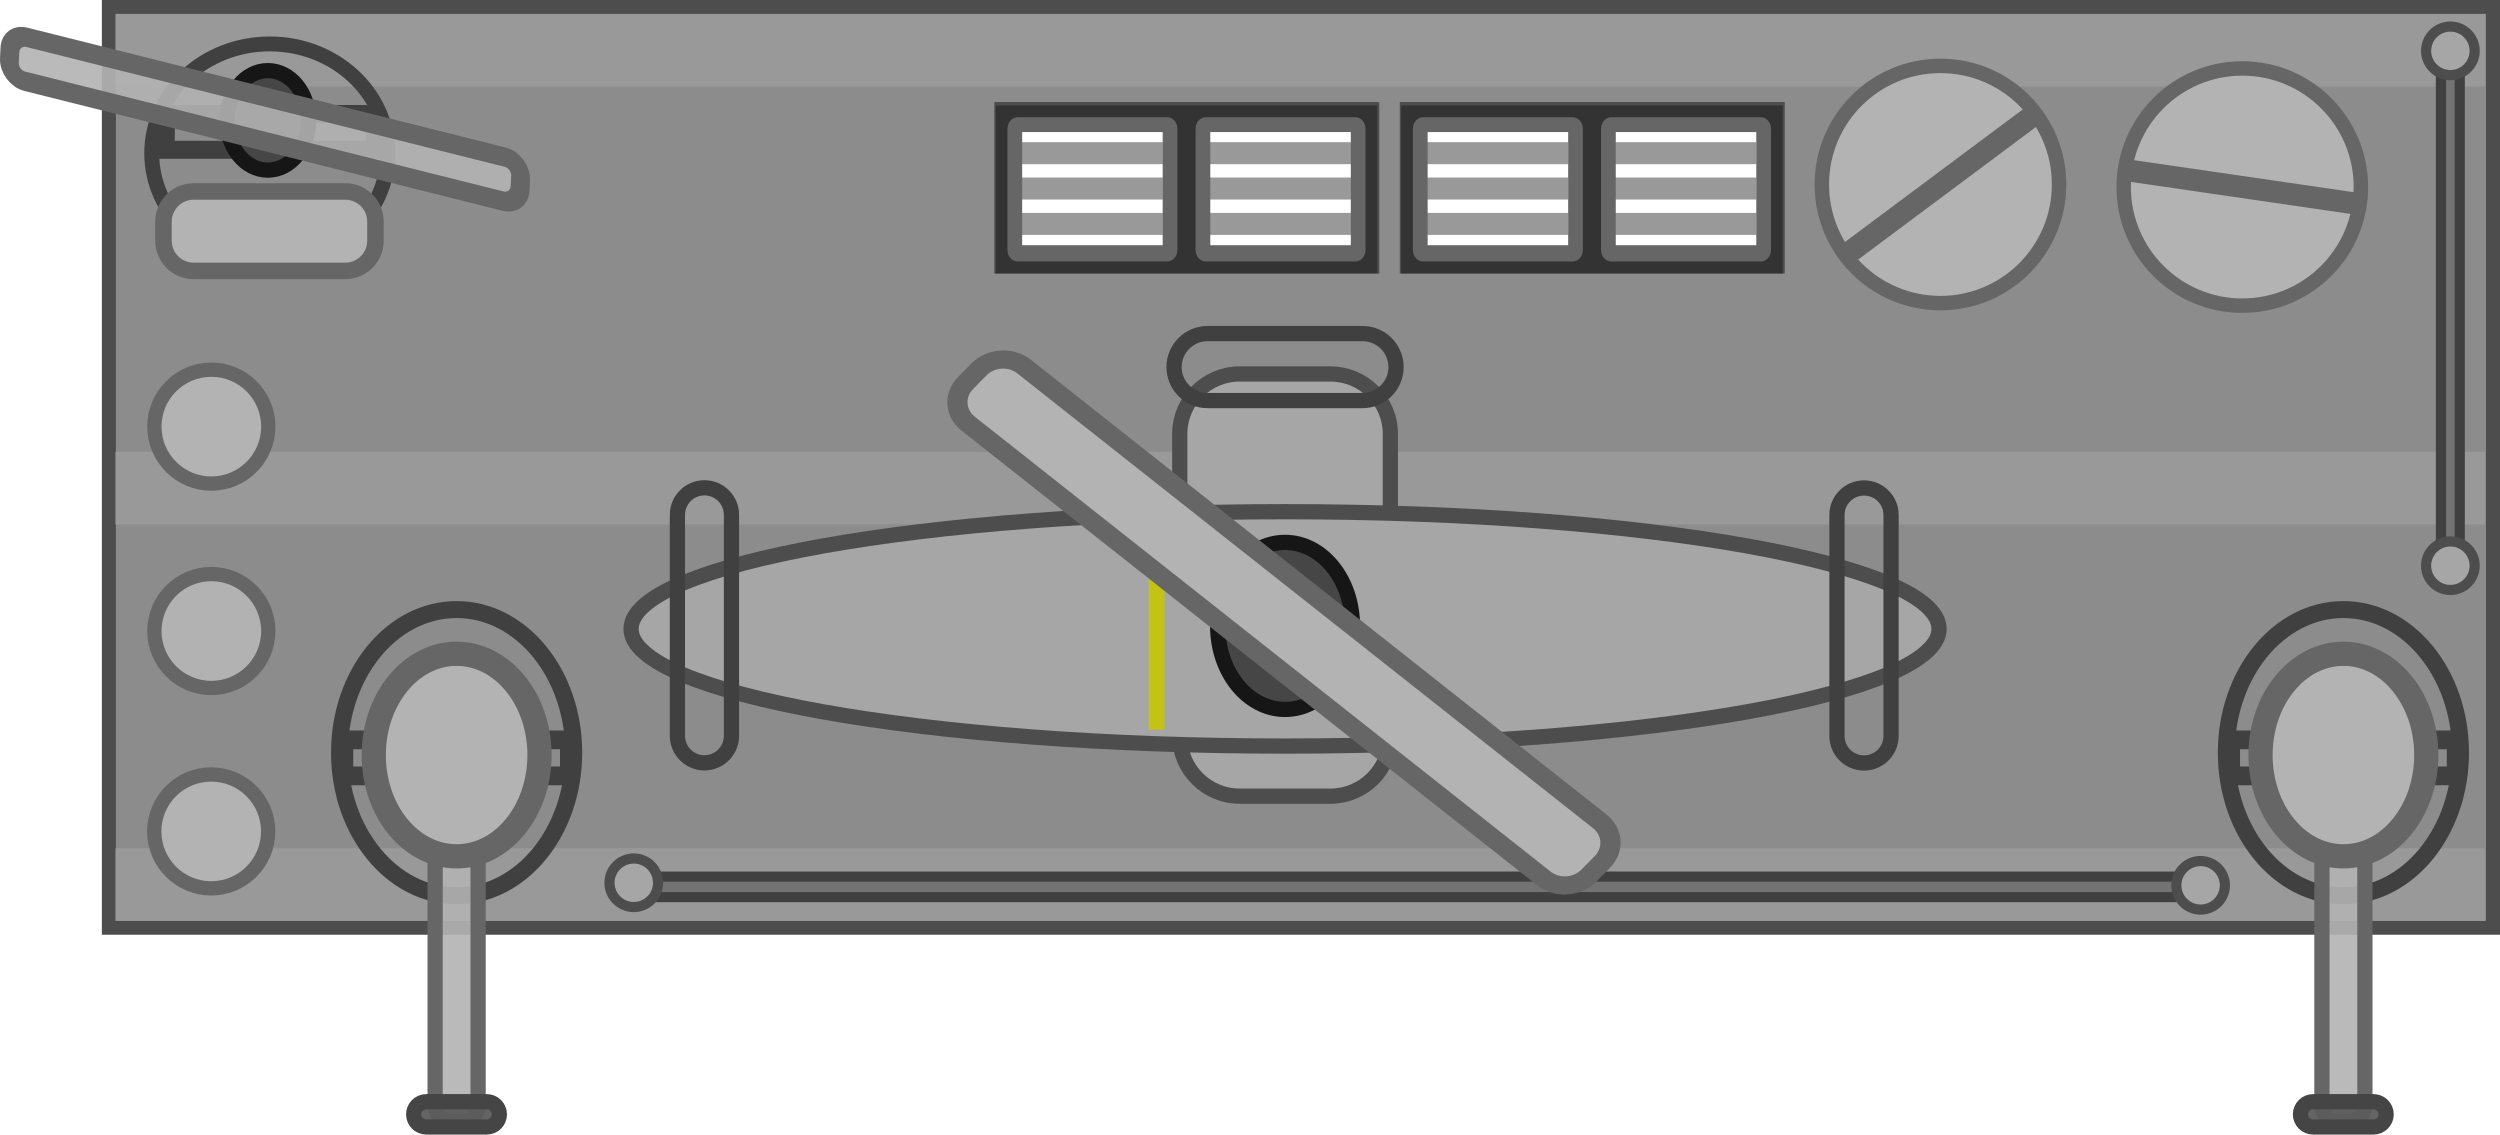
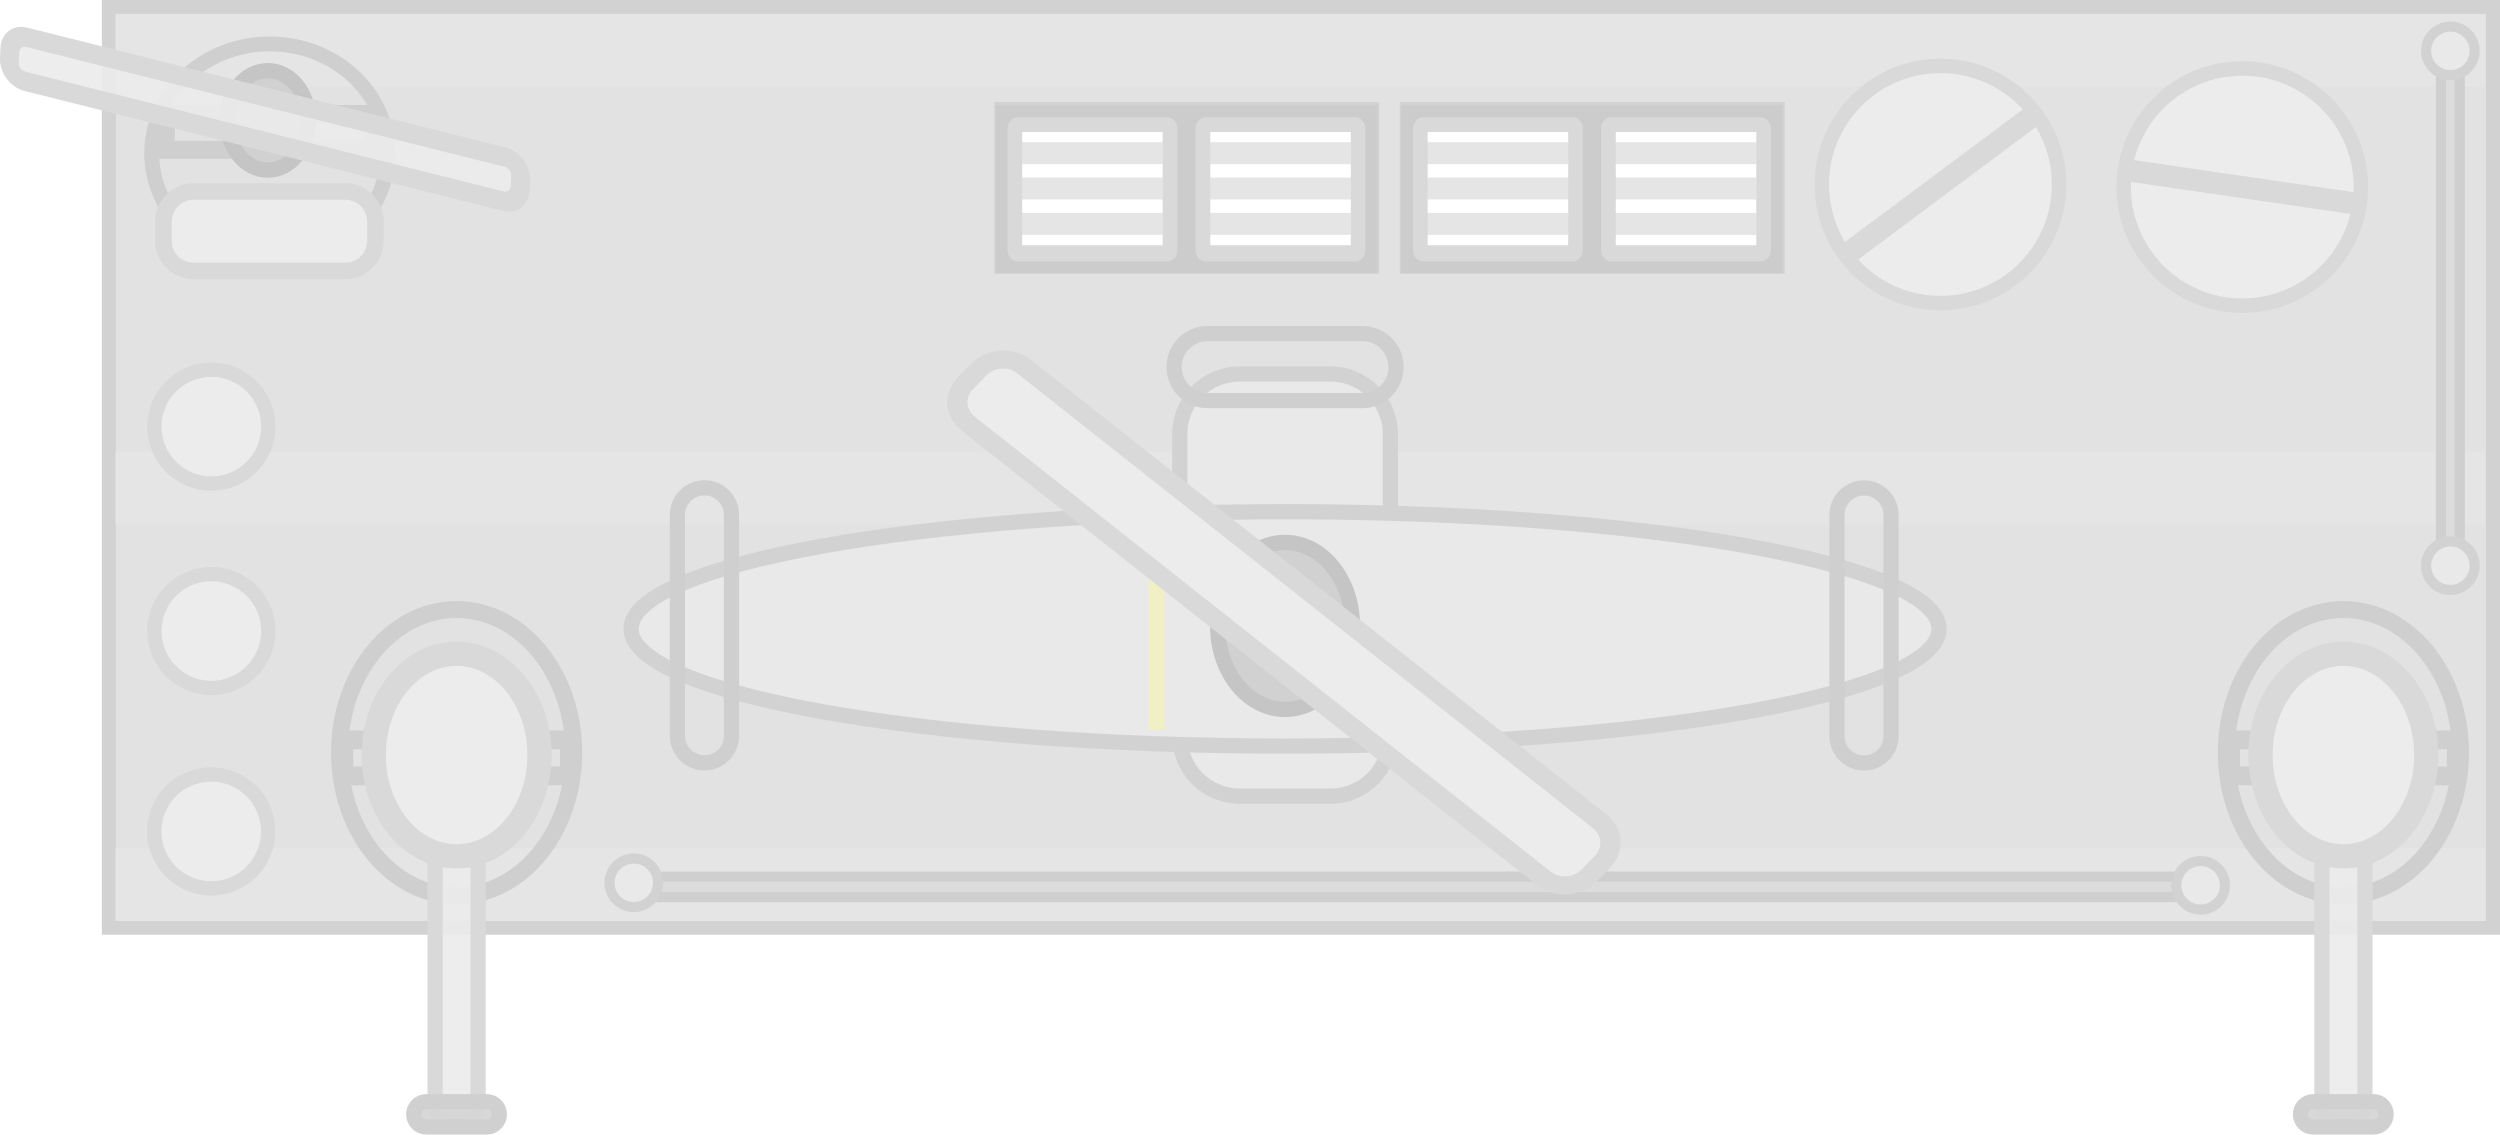
<svg xmlns="http://www.w3.org/2000/svg" width="455.132mm" height="206.553mm" viewBox="0 0 455.132 206.553" version="1.1" id="svg1" xml:space="preserve">
  <defs id="defs1" />
  <g id="layer1" transform="translate(2028.277,707.5374)">
-     <g id="g150910" transform="translate(1587.396,75.42574)">
+     <g id="g150910" transform="translate(1587.396,75.42574)" style="opacity:0.25">
      <g id="g150860" transform="translate(-0.02407451,220.585)">
        <path id="path150780" style="opacity:1;fill:#8c8c8c;fill-opacity:1;stroke:#4d4d4d;stroke-width:2.556;stroke-linecap:square;stroke-dasharray:none;stroke-opacity:1;stop-color:#000000" d="m -3595.828,-1002.27 v 167.614 h 434.033 v -167.614 z m 162.472,18.576 h 67.533 v 28.672 h -67.533 z m 73.819,0 h 67.532 v 28.672 h -67.532 z" />
        <rect style="fill:#999999;fill-opacity:1;stroke:none;stroke-width:9.557;stroke-linecap:square;stroke-linejoin:miter;stroke-dasharray:none;stroke-opacity:1;paint-order:fill markers stroke;stop-color:#000000" id="rect150782" width="431.401" height="13.229" x="-3594.622" y="-849.119" ry="0" />
        <rect style="fill:#999999;fill-opacity:1;stroke:none;stroke-width:9.557;stroke-linecap:square;stroke-linejoin:miter;stroke-dasharray:none;stroke-opacity:1;paint-order:fill markers stroke;stop-color:#000000" id="rect150784" width="431.401" height="13.229" x="-3594.622" y="-1001.018" ry="0" />
        <rect style="fill:#999999;fill-opacity:1;stroke:none;stroke-width:9.557;stroke-linecap:square;stroke-linejoin:miter;stroke-dasharray:none;stroke-opacity:1;paint-order:fill markers stroke;stop-color:#000000" id="rect150786" width="431.401" height="13.229" x="-3594.622" y="-921.303" ry="0" />
        <rect style="fill:#737373;fill-opacity:1;stroke:#404040;stroke-width:1.849;stroke-dasharray:none;stroke-opacity:1;paint-order:fill markers stroke;stop-color:#000000" id="rect150788" width="3.426" height="94.535" x="-3171.271" y="-994.773" />
        <rect style="fill:#737373;fill-opacity:1;stroke:#404040;stroke-width:1.849;stroke-dasharray:none;stroke-opacity:1;paint-order:fill markers stroke;stop-color:#000000" id="rect150790" width="3.736" height="285.414" x="840.226" y="-3501.64" transform="rotate(-90)" />
        <circle style="fill:#a6a6a6;fill-opacity:1;stroke:#4d4d4d;stroke-width:1.849;stroke-dasharray:none;stroke-opacity:1;paint-order:fill markers stroke;stop-color:#000000" id="circle150792" cx="-3215.021" cy="-842.375" r="4.42" />
        <circle style="fill:#a6a6a6;fill-opacity:1;stroke:#4d4d4d;stroke-width:1.849;stroke-dasharray:none;stroke-opacity:1;paint-order:fill markers stroke;stop-color:#000000" id="circle150794" cx="-3169.551" cy="-994.291" r="4.42" />
        <ellipse style="fill:none;fill-opacity:1;stroke:#404040;stroke-width:3.089;stroke-dasharray:none;stroke-opacity:1;paint-order:fill markers stroke;stop-color:#000000" id="ellipse150796" cx="-3189.025" cy="-866.521" rx="21.32" ry="26.054" />
        <rect style="fill:none;fill-opacity:1;stroke:#404040;stroke-width:3.417;stroke-dasharray:none;stroke-opacity:1;paint-order:fill markers stroke;stop-color:#000000" id="rect150798" width="41.056" height="6.555" x="3168.497" y="862.297" ry="0" transform="scale(-1)" />
        <rect style="fill:#b3b3b3;fill-opacity:0.9;stroke:#666666;stroke-width:2.773;stroke-dasharray:none;stroke-opacity:1;paint-order:fill markers stroke;stop-color:#000000" id="rect150800" width="60.801" height="7.823" x="-860.162" y="3185.113" ry="2.973" transform="rotate(90)" />
        <ellipse style="fill:#b3b3b3;fill-opacity:1;stroke:#666666;stroke-width:4.409;stroke-dasharray:none;stroke-opacity:1;paint-order:fill markers stroke;stop-color:#000000" id="ellipse150802" cx="-866.089" cy="3189.025" transform="rotate(90)" rx="18.437" ry="15.088" />
        <rect style="fill:#5c5c5c;fill-opacity:0.948;stroke:#454545;stroke-width:2.773;stroke-dasharray:none;stroke-opacity:1;paint-order:fill markers stroke;stop-color:#000000" id="rect150804" width="15.6" height="4.597" x="-3196.843" y="-802.978" ry="2.298" />
        <circle style="fill:#b3b3b3;fill-opacity:1;stroke:#666666;stroke-width:2.631;stroke-dasharray:none;stroke-opacity:1;paint-order:fill markers stroke;stop-color:#000000" id="circle150806" cx="-3207.434" cy="-969.493" r="21.594" />
        <path style="fill:#00538f;stroke:#666666;stroke-width:4;stroke-linecap:square;stroke-linejoin:round;stroke-dasharray:none;stroke-opacity:1" d="m -3226.93,-972.335 38.992,5.683" id="path150808" />
        <circle style="fill:#b3b3b3;fill-opacity:1;stroke:#666666;stroke-width:2.631;stroke-dasharray:none;stroke-opacity:1;paint-order:fill markers stroke;stop-color:#000000" id="circle150810" cx="-3262.385" cy="-969.962" r="21.594" />
        <path style="fill:#00538f;stroke:#666666;stroke-width:4;stroke-linecap:square;stroke-linejoin:round;stroke-dasharray:none;stroke-opacity:1" d="m -3278.179,-958.186 31.59,-23.552" id="path150812" />
        <ellipse style="fill:#b3b3b3;fill-opacity:1;stroke:#666666;stroke-width:2.601;stroke-dasharray:none;stroke-opacity:1;paint-order:fill markers stroke;stop-color:#000000" id="ellipse150814" cx="-3577.2" cy="-852.187" rx="10.368" ry="10.368" />
        <ellipse style="fill:#b2b2b2;fill-opacity:1;stroke:#666666;stroke-width:2.601;stroke-dasharray:none;stroke-opacity:1;paint-order:fill markers stroke;stop-color:#000000" id="ellipse150816" cx="-3577.175" cy="-888.669" rx="10.368" ry="10.368" />
        <rect style="fill:#a6a6a6;fill-opacity:1;stroke:#4d4d4d;stroke-width:2.773;stroke-dasharray:none;stroke-opacity:1;paint-order:fill markers stroke;stop-color:#000000" id="rect150818" width="38.338" height="76.863" x="-3400.87" y="-935.468" ry="10.913" />
        <ellipse style="fill:#a6a6a6;fill-opacity:1;stroke:#4d4d4d;stroke-width:2.773;stroke-dasharray:none;stroke-opacity:1;paint-order:fill markers stroke;stop-color:#000000" id="ellipse150820" cx="-3381.701" cy="-889.057" rx="119.06" ry="21.334" />
        <ellipse style="fill:#464646;fill-opacity:1;stroke:#161616;stroke-width:2.773;stroke-dasharray:none;stroke-opacity:1;paint-order:fill markers stroke;stop-color:#000000" id="ellipse150822" cx="-3381.701" cy="-889.6" rx="12.272" ry="15.206" />
        <rect style="fill:none;fill-opacity:1;stroke:#404040;stroke-width:2.773;stroke-dasharray:none;stroke-opacity:1;paint-order:fill markers stroke;stop-color:#000000" id="rect150824" width="40.41" height="12.197" x="-3401.907" y="-942.82" ry="6.098" />
        <rect style="fill:none;fill-opacity:1;stroke:#404040;stroke-width:2.773;stroke-dasharray:none;stroke-opacity:1;paint-order:fill markers stroke;stop-color:#000000" id="rect150826" width="50.072" height="9.843" x="864.671" y="-3492.325" ry="4.922" transform="rotate(-90)" />
        <rect style="fill:none;fill-opacity:1;stroke:#404040;stroke-width:2.773;stroke-dasharray:none;stroke-opacity:1;paint-order:fill markers stroke;stop-color:#000000" id="rect150828" width="50.072" height="9.843" x="864.643" y="-3281.222" ry="4.922" transform="rotate(-90)" />
        <rect style="fill:#c3c315;fill-opacity:1;stroke:none;stroke-width:2.895;stroke-dasharray:none;stroke-opacity:1;paint-order:fill markers stroke;stop-color:#000000" id="rect150830" width="2.868" height="36.724" x="-3406.521" y="-907.44" />
        <rect style="fill:#b3b3b3;fill-opacity:1;stroke:#666666;stroke-width:3.499;stroke-dasharray:none;stroke-opacity:1;paint-order:fill markers stroke;stop-color:#000000" id="rect150832" width="144.641" height="14.548" x="-3126.918" y="1398.707" ry="5.528" transform="matrix(0.7846906,0.6198877,-0.7005691,0.7135845,0,0)" />
        <ellipse style="fill:none;fill-opacity:1;stroke:#404040;stroke-width:3.089;stroke-dasharray:none;stroke-opacity:1;paint-order:fill markers stroke;stop-color:#000000" id="ellipse150834" cx="-3532.52" cy="-866.521" rx="21.32" ry="26.054" />
        <rect style="fill:none;fill-opacity:1;stroke:#404040;stroke-width:3.417;stroke-dasharray:none;stroke-opacity:1;paint-order:fill markers stroke;stop-color:#000000" id="rect150836" width="41.056" height="6.555" x="3511.992" y="862.297" ry="0" transform="scale(-1)" />
        <rect style="fill:#b3b3b3;fill-opacity:0.9;stroke:#666666;stroke-width:2.773;stroke-dasharray:none;stroke-opacity:1;paint-order:fill markers stroke;stop-color:#000000" id="rect150838" width="60.801" height="7.823" x="-860.162" y="3528.608" ry="2.973" transform="rotate(90)" />
        <ellipse style="fill:#b3b3b3;fill-opacity:1;stroke:#666666;stroke-width:4.409;stroke-dasharray:none;stroke-opacity:1;paint-order:fill markers stroke;stop-color:#000000" id="ellipse150840" cx="-866.089" cy="3532.52" transform="rotate(90)" rx="18.437" ry="15.088" />
        <rect style="fill:#5c5c5c;fill-opacity:0.948;stroke:#454545;stroke-width:2.773;stroke-dasharray:none;stroke-opacity:1;paint-order:fill markers stroke;stop-color:#000000" id="rect150842" width="15.6" height="4.597" x="-3540.338" y="-802.978" ry="2.298" />
        <ellipse style="fill:none;fill-opacity:1;stroke:#404040;stroke-width:2.711;stroke-dasharray:none;stroke-opacity:1;paint-order:fill markers stroke;stop-color:#000000" id="ellipse150844" cx="-3566.539" cy="-975.643" rx="21.491" ry="19.908" />
        <rect style="fill:none;fill-opacity:1;stroke:#404040;stroke-width:3.279;stroke-dasharray:none;stroke-opacity:1;paint-order:fill markers stroke;stop-color:#000000" id="rect150846" width="38.037" height="6.516" x="3547.432" y="976.278" ry="0" transform="scale(-1)" />
        <ellipse style="fill:#464646;fill-opacity:1;stroke:#161616;stroke-width:2.773;stroke-dasharray:none;stroke-opacity:1;paint-order:fill markers stroke;stop-color:#000000" id="ellipse150848" cx="-3566.887" cy="-981.634" rx="7.413" ry="9.058" />
        <rect style="fill:#b3b3b3;fill-opacity:1;stroke:#666666;stroke-width:3.005;stroke-dasharray:none;stroke-opacity:1;paint-order:fill markers stroke;stop-color:#000000" id="rect150850" width="38.593" height="14.466" x="-3585.89" y="-968.693" ry="5.497" />
        <rect style="fill:#b3b3b3;fill-opacity:0.9;stroke:#666666;stroke-width:3.524;stroke-dasharray:none;stroke-opacity:1;paint-order:fill markers stroke;stop-color:#000000" id="rect150852" width="95.842" height="8.012" x="-3729.767" y="-91.066" ry="3.045" transform="matrix(0.9700136,0.2430506,-0.046334,0.998926,0,0)" />
        <ellipse style="fill:#b3b3b3;fill-opacity:1;stroke:#666666;stroke-width:2.601;stroke-dasharray:none;stroke-opacity:1;paint-order:fill markers stroke;stop-color:#000000" id="ellipse150854" cx="-3577.175" cy="-925.88" rx="10.368" ry="10.368" />
        <ellipse style="fill:#a6a6a6;fill-opacity:1;stroke:#4d4d4d;stroke-width:1.849;stroke-dasharray:none;stroke-opacity:1;paint-order:fill markers stroke;stop-color:#000000" id="ellipse150856" cx="-3500.269" cy="-842.838" rx="4.42" ry="4.42" />
        <circle style="fill:#a6a6a6;fill-opacity:1;stroke:#4d4d4d;stroke-width:1.849;stroke-dasharray:none;stroke-opacity:1;paint-order:fill markers stroke;stop-color:#000000" id="circle150858" cx="-3169.551" cy="-900.56" r="4.42" />
      </g>
      <g id="g150884" transform="matrix(0,-0.9718044,0.8503716,0,-3395.995,-335.1164)" style="stroke-width:1.1">
        <path d="m 409.641,41.64 v 81.686 h 31.454 V 41.64 Z m 27.393,3.125 V 77.716 H 413.539 V 44.766 Z m 0,41.024 V 118.613 H 413.539 V 85.79 Z" fill="#333333" stroke-width="0.364" id="path150862" />
        <g id="g150872" transform="translate(111.8046,-152.4203)" style="stroke-width:1.1">
          <rect height="4.121" width="30.557" x="199.288" y="-322.403" id="rect150864" style="fill:#999999;stroke-width:0.545" transform="rotate(90)" />
          <rect height="4.121" width="30.557" x="199.288" y="-309.152" id="rect150866" style="fill:#999999;stroke-width:0.545" transform="rotate(90)" />
          <rect height="4.121" width="30.557" x="199.288" y="-315.777" id="rect150868" style="fill:#999999;stroke-width:0.545" transform="rotate(90)" />
          <path d="m 327.073,198.757 c 0,-1.209 -0.963,-2.181 -2.158,-2.181 h -22.705 c -1.195,0 -2.158,0.973 -2.158,2.181 v 32.02 c 0,1.209 0.962,2.181 2.158,2.181 h 22.705 c 1.195,0 2.158,-0.973 2.158,-2.181 z m -2.772,0.97 v 30.084 h -21.2 v -30.084 z" fill="#666666" stroke-width="0.321" id="path150870" />
        </g>
        <g id="g150882" transform="translate(111.8046,-112.1463)" style="stroke-width:1.1">
          <rect height="4.121" width="30.557" x="199.288" y="-322.403" id="rect150874" style="fill:#999999;stroke-width:0.545" transform="rotate(90)" />
          <rect height="4.121" width="30.557" x="199.288" y="-309.152" id="rect150876" style="fill:#999999;stroke-width:0.545" transform="rotate(90)" />
          <rect height="4.121" width="30.557" x="199.288" y="-315.777" id="rect150878" style="fill:#999999;stroke-width:0.545" transform="rotate(90)" />
          <path d="m 327.073,198.757 c 0,-1.209 -0.963,-2.181 -2.158,-2.181 h -22.705 c -1.195,0 -2.158,0.973 -2.158,2.181 v 32.02 c 0,1.209 0.962,2.181 2.158,2.181 h 22.705 c 1.195,0 2.158,-0.973 2.158,-2.181 z m -2.772,0.97 v 30.084 h -21.2 v -30.084 z" fill="#666666" stroke-width="0.321" id="path150880" />
        </g>
      </g>
      <g id="g150908" transform="matrix(0,-0.9718044,0.8503716,0,-3469.813,-335.1164)" style="stroke-width:1.1">
        <path d="m 409.641,41.64 v 81.686 h 31.454 V 41.64 Z m 27.393,3.125 V 77.716 H 413.539 V 44.766 Z m 0,41.024 V 118.613 H 413.539 V 85.79 Z" fill="#333333" stroke-width="0.364" id="path150886" />
        <g id="g150896" transform="translate(111.8046,-152.4203)" style="stroke-width:1.1">
          <rect height="4.121" width="30.557" x="199.288" y="-322.403" id="rect150888" style="fill:#999999;stroke-width:0.545" transform="rotate(90)" />
          <rect height="4.121" width="30.557" x="199.288" y="-309.152" id="rect150890" style="fill:#999999;stroke-width:0.545" transform="rotate(90)" />
          <rect height="4.121" width="30.557" x="199.288" y="-315.777" id="rect150892" style="fill:#999999;stroke-width:0.545" transform="rotate(90)" />
          <path d="m 327.073,198.757 c 0,-1.209 -0.963,-2.181 -2.158,-2.181 h -22.705 c -1.195,0 -2.158,0.973 -2.158,2.181 v 32.02 c 0,1.209 0.962,2.181 2.158,2.181 h 22.705 c 1.195,0 2.158,-0.973 2.158,-2.181 z m -2.772,0.97 v 30.084 h -21.2 v -30.084 z" fill="#666666" stroke-width="0.321" id="path150894" />
        </g>
        <g id="g150906" transform="translate(111.8046,-112.1463)" style="stroke-width:1.1">
          <rect height="4.121" width="30.557" x="199.288" y="-322.403" id="rect150898" style="fill:#999999;stroke-width:0.545" transform="rotate(90)" />
          <rect height="4.121" width="30.557" x="199.288" y="-309.152" id="rect150900" style="fill:#999999;stroke-width:0.545" transform="rotate(90)" />
          <rect height="4.121" width="30.557" x="199.288" y="-315.777" id="rect150902" style="fill:#999999;stroke-width:0.545" transform="rotate(90)" />
          <path d="m 327.073,198.757 c 0,-1.209 -0.963,-2.181 -2.158,-2.181 h -22.705 c -1.195,0 -2.158,0.973 -2.158,2.181 v 32.02 c 0,1.209 0.962,2.181 2.158,2.181 h 22.705 c 1.195,0 2.158,-0.973 2.158,-2.181 z m -2.772,0.97 v 30.084 h -21.2 v -30.084 z" fill="#666666" stroke-width="0.321" id="path150904" />
        </g>
      </g>
    </g>
  </g>
</svg>
